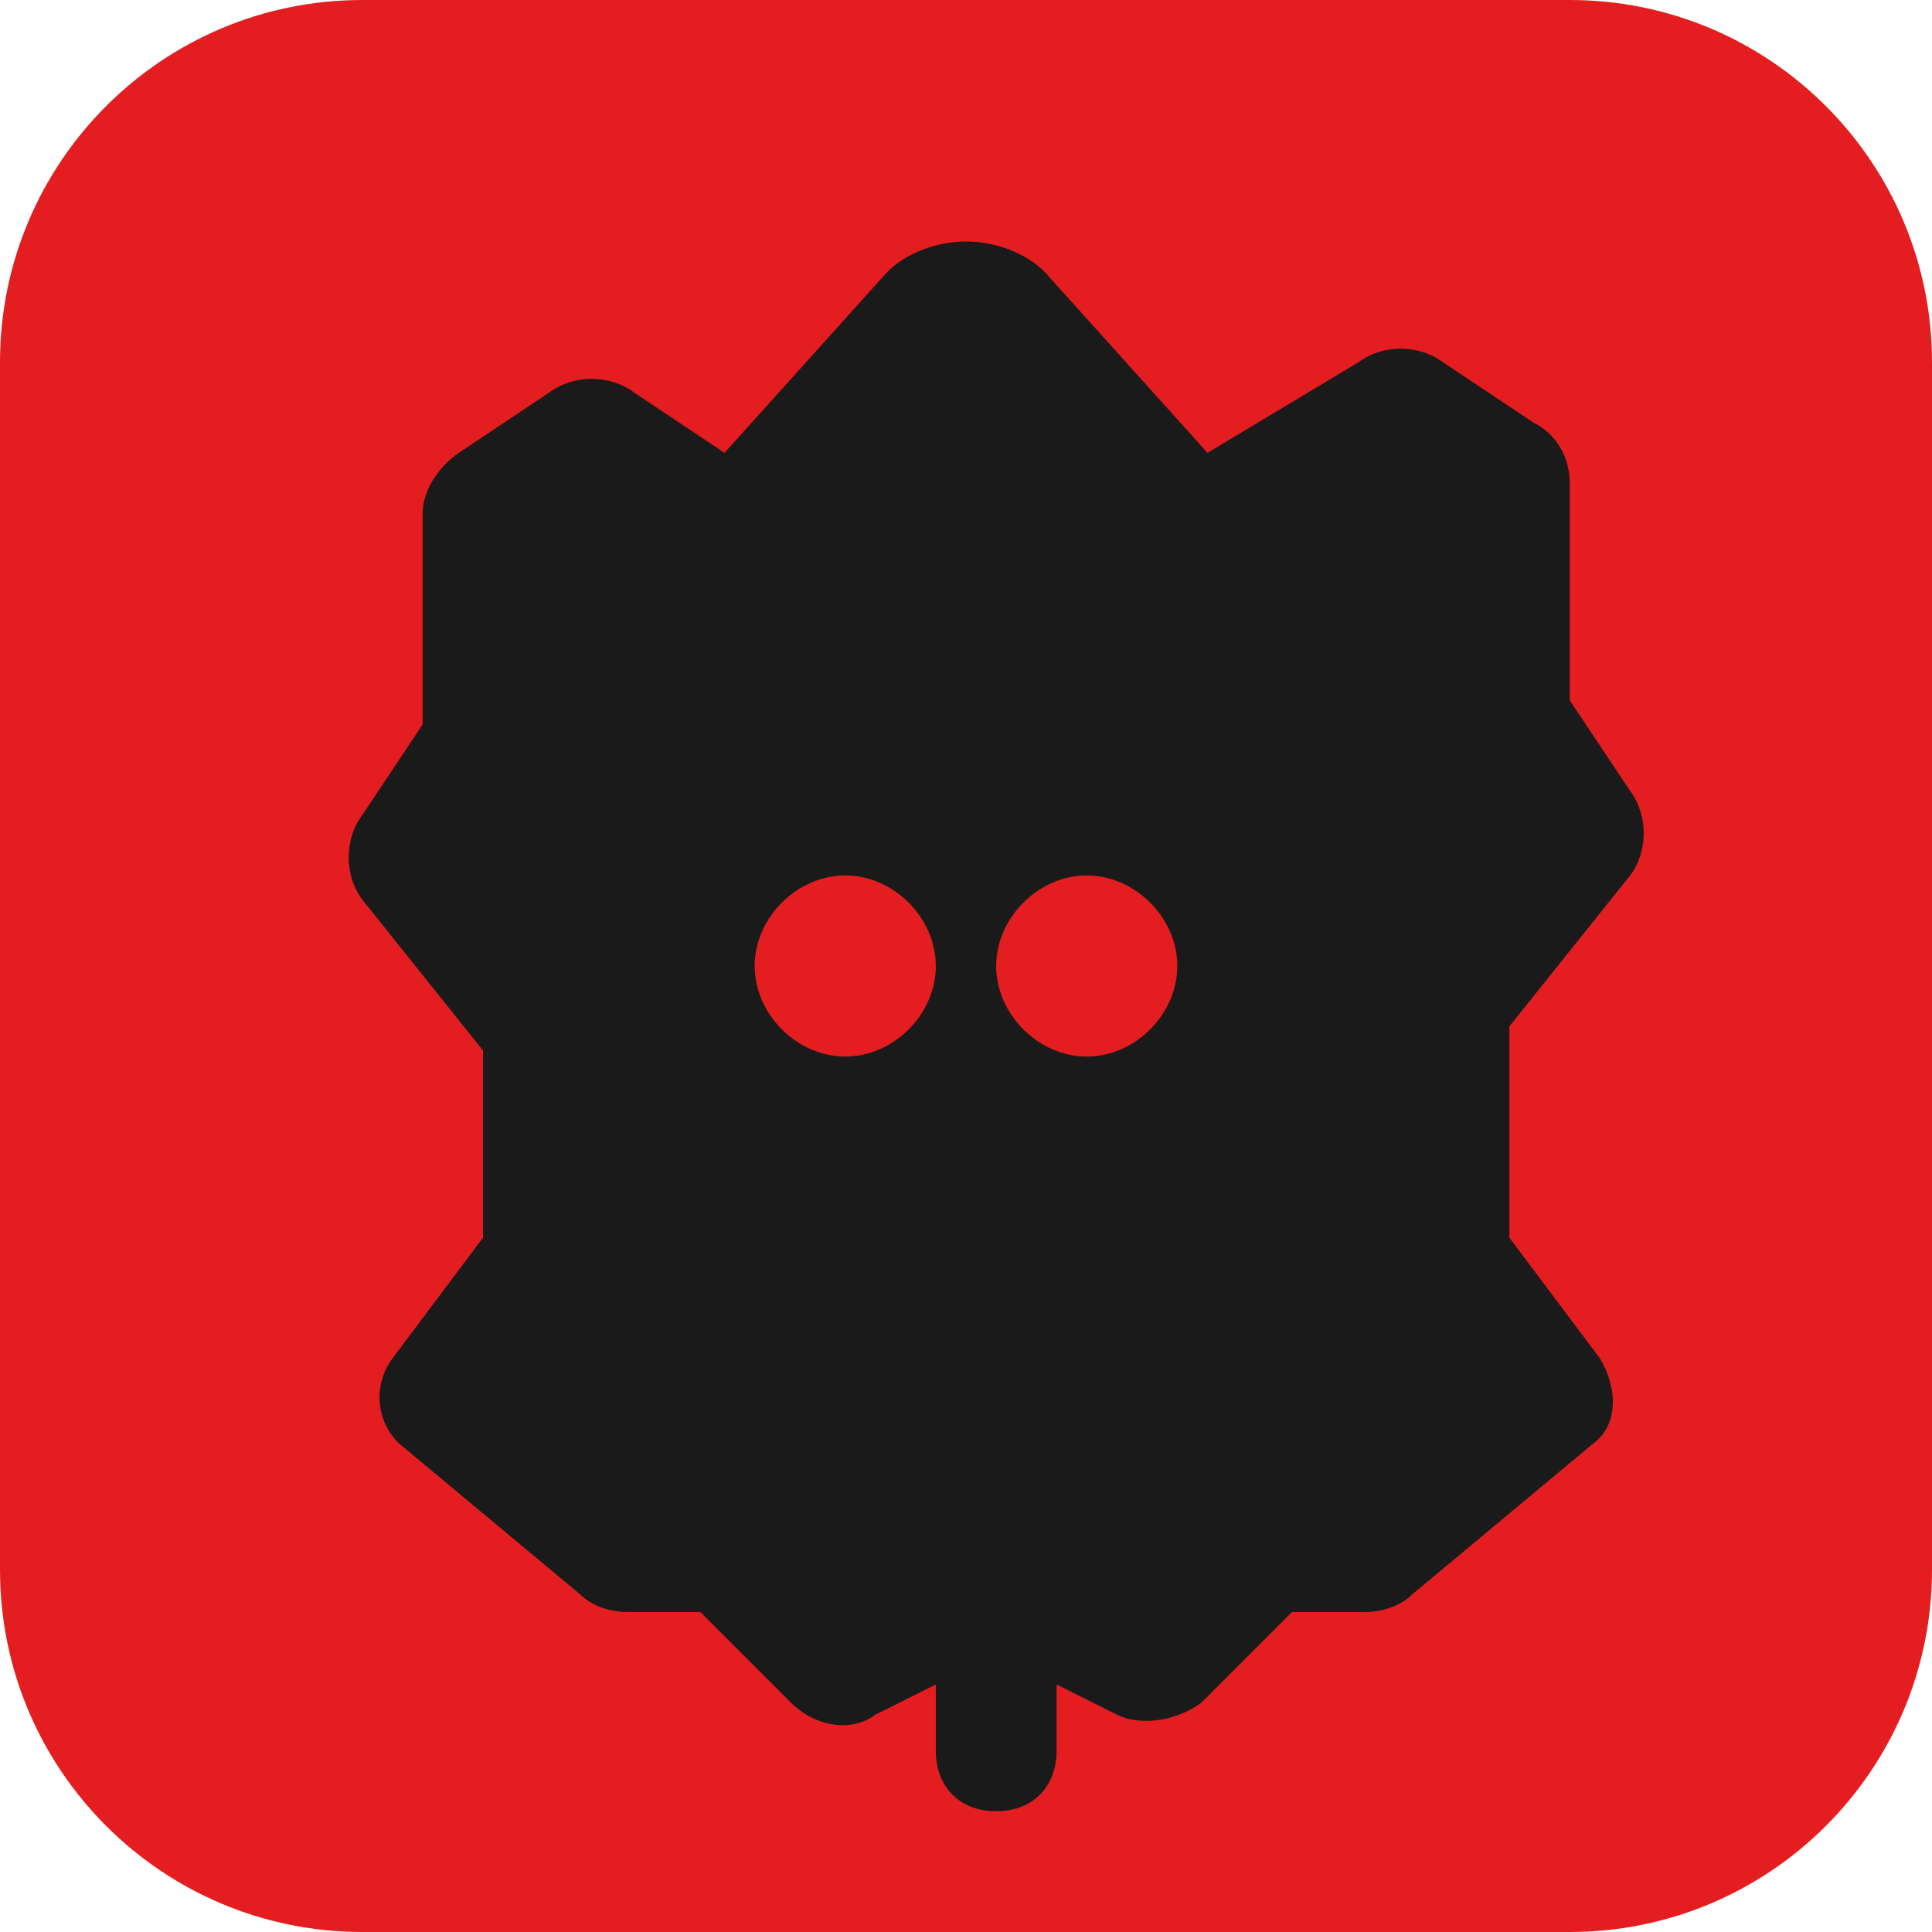
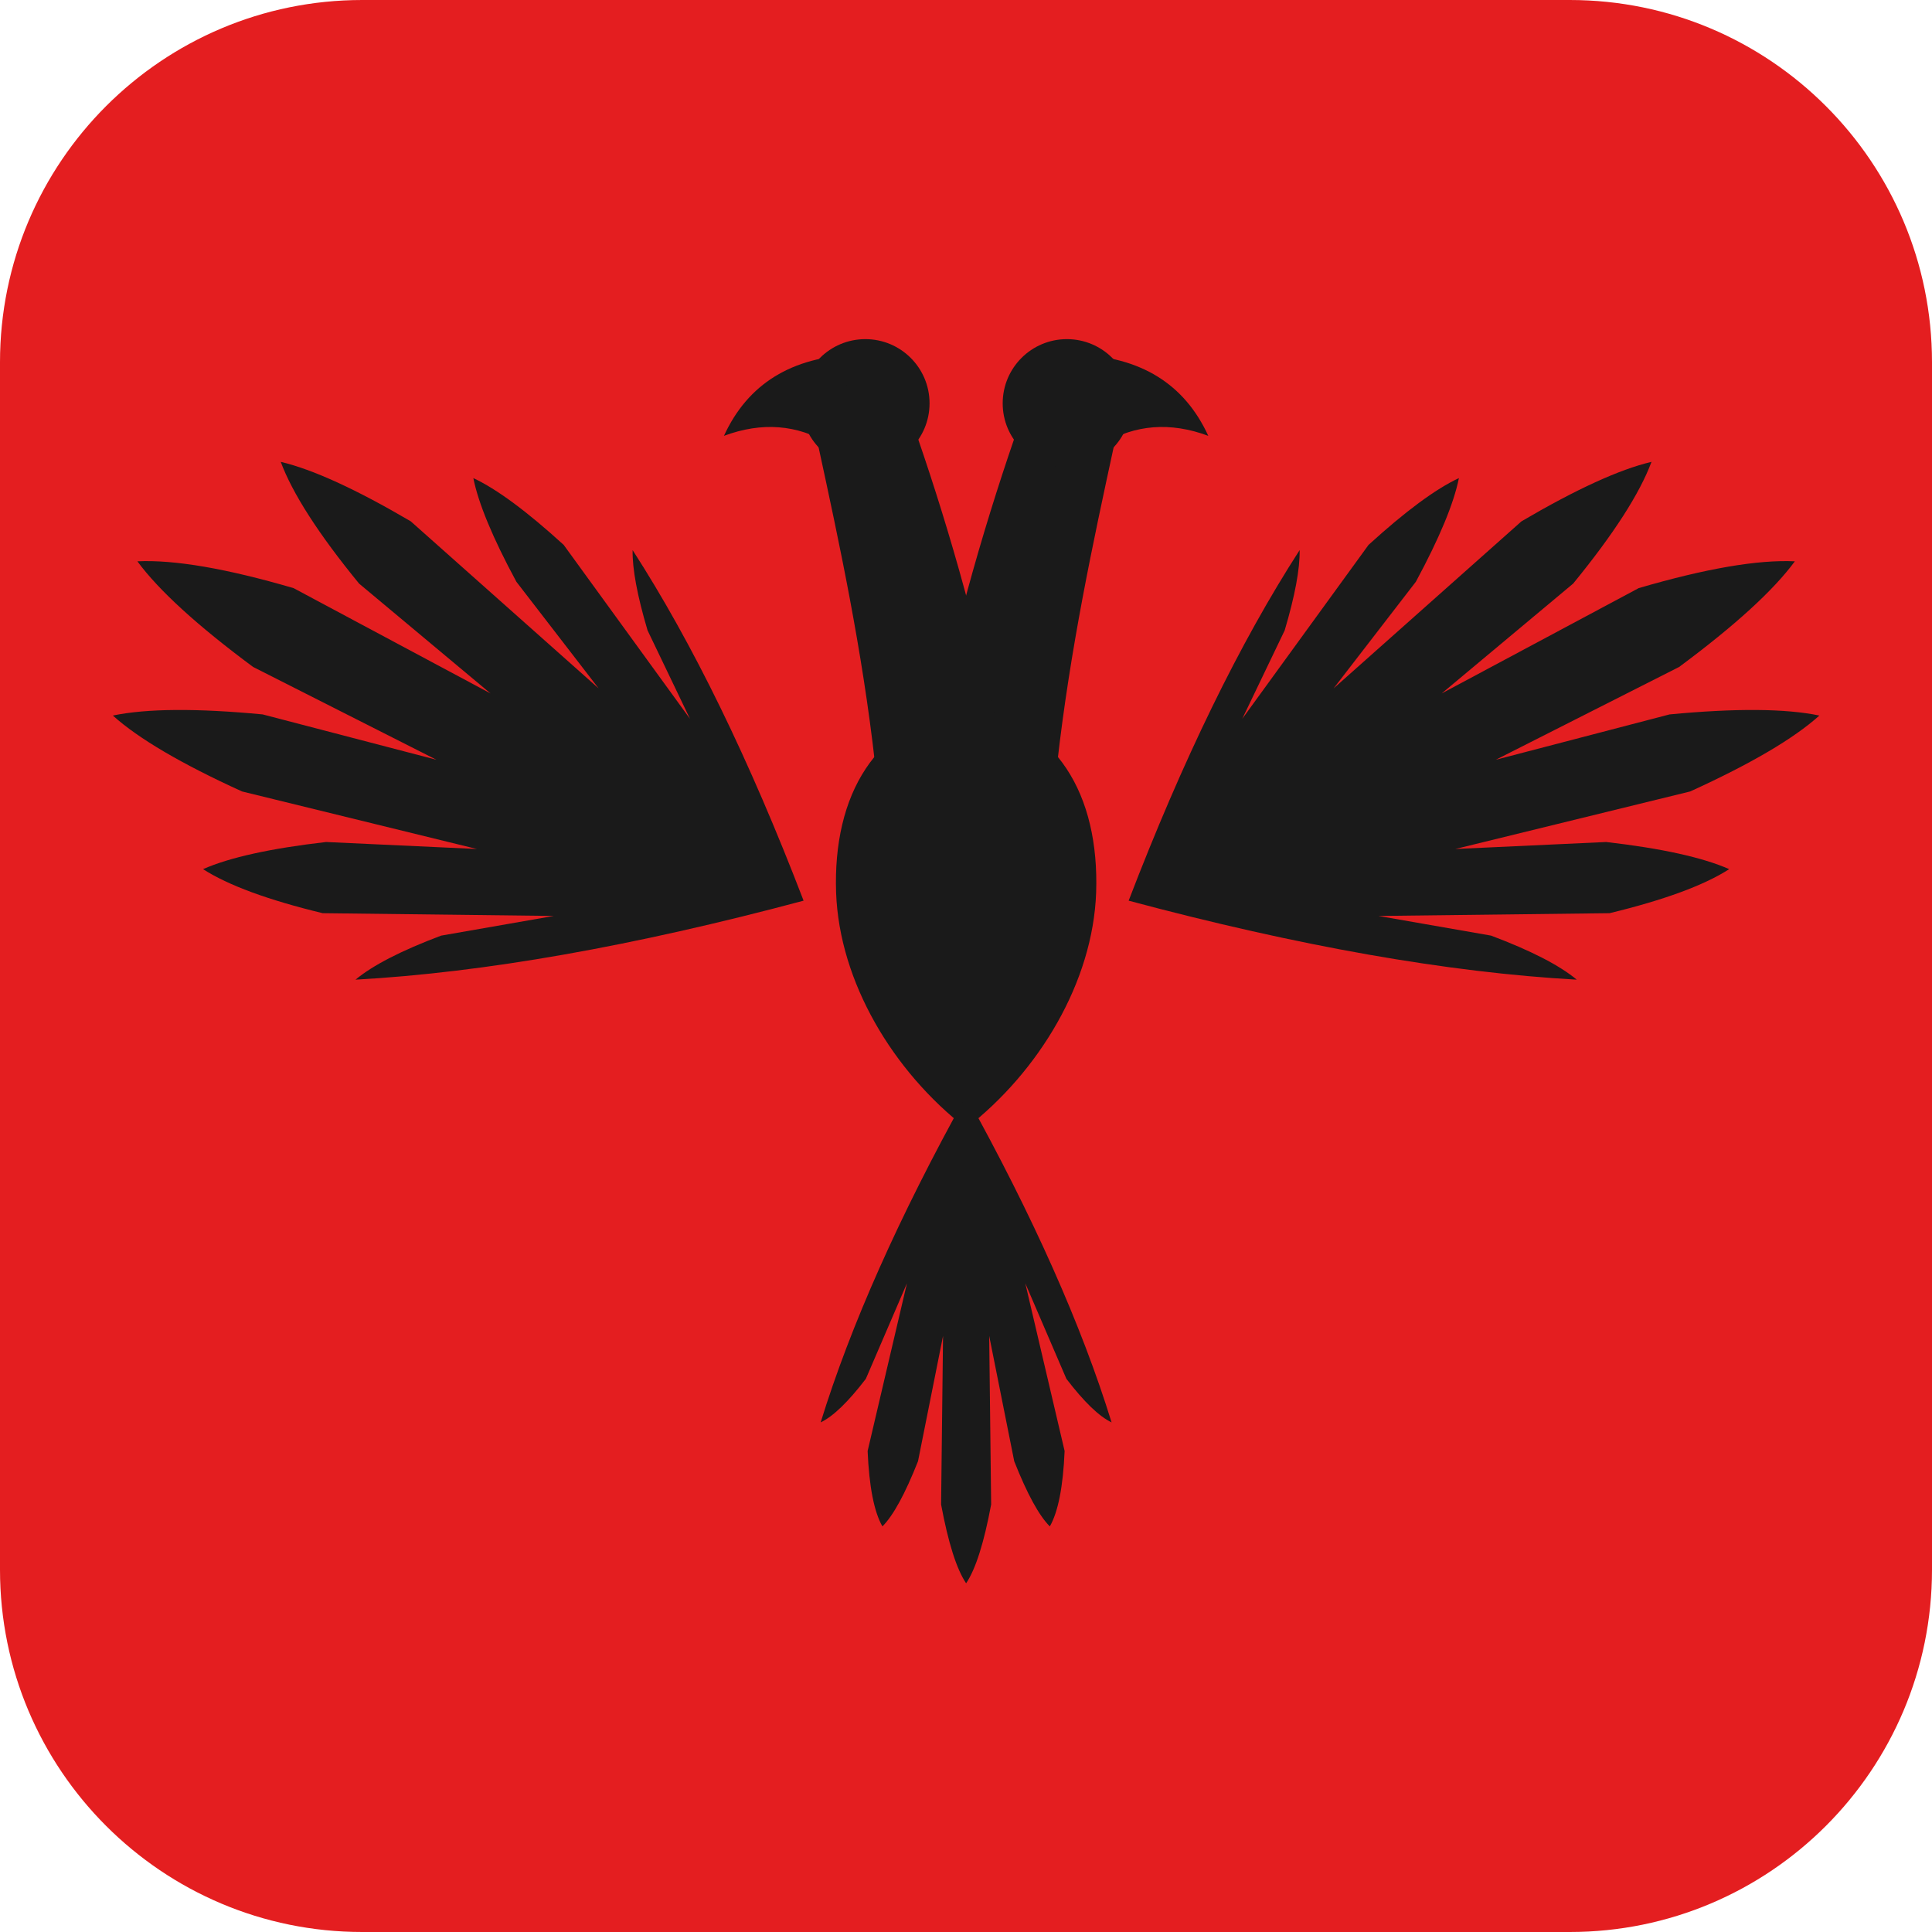
<svg xmlns="http://www.w3.org/2000/svg" viewBox="0 0 32 32">
  <rect width="32" height="32" rx="6" fill="#E41E20" />
-   <path d="M16 4c-.5 0-1 .2-1.3.5L12 7.5l-1.5-1c-.4-.3-1-.3-1.4 0l-1.5 1c-.3.2-.6.6-.6 1v3.5l-1 1.5c-.3.4-.3 1 0 1.4l2 2.5v3.1l-1.5 2c-.3.4-.3 1 .1 1.4l3 2.5c.2.2.5.3.8.3h1.2l1.5 1.5c.4.4 1 .5 1.4.2l1-.5v1.1c0 .6.4 1 1 1s1-.4 1-1v-1.1l1 .5c.4.2 1 .1 1.4-.2l1.5-1.5h1.2c.3 0 .6-.1.8-.3l3-2.5c.4-.3.4-.9.1-1.4l-1.5-2V17l2-2.5c.3-.4.3-1 0-1.4l-1-1.5V8c0-.4-.2-.8-.6-1l-1.5-1c-.4-.3-1-.3-1.4 0L20 7.5l-2.7-3C17 4.2 16.5 4 16 4zm-2 10.5c.8 0 1.5.7 1.5 1.5s-.7 1.5-1.5 1.5-1.5-.7-1.5-1.5.7-1.5 1.5-1.5zm4 0c.8 0 1.5.7 1.5 1.5s-.7 1.5-1.5 1.5-1.5-.7-1.5-1.5.7-1.5 1.5-1.5z" fill="#1A1A1A" />
+   <g transform="translate(-0.15 4.15) scale(0.2692)">
+     <g fill="#1A1A1A">
+       <g>
+         <path d="M 70.00 40.00 Q 74.99 27.00 80.52 18.43 Q 80.55 20.17 79.60 23.37 L 76.99 28.81 L 84.76 18.11 Q 88.16 15.01 90.32 14.00 Q 89.85 16.34 87.67 20.38 L 82.61 26.94 L 94.17 16.66 Q 99.21 13.70 102.17 13.00 Q 101.08 15.93 97.35 20.49 L 89.26 27.25 L 101.38 20.77 Q 107.57 18.96 110.99 19.12 Q 109.02 21.80 103.87 25.62 L 92.59 31.33 L 103.28 28.54 Q 109.38 27.96 112.50 28.61 Q 110.13 30.74 104.55 33.28 L 90.10 36.82 L 99.38 36.39 Q 104.50 36.98 106.95 38.06 Q 104.63 39.55 99.59 40.77 L 85.37 40.94 L 92.30 42.15 Q 95.97 43.53 97.57 44.86 Q 85.69 44.20 70.00 40.00 Z" />
+         <path d="M 57.90 30.20 C 59.30 23.00 61.40 16.00 63.30 10.60 L 69.10 12.00 C 67.80 18.00 66.40 24.50 65.60 31.60 Q 61.60 33.80 57.90 30.20 Z" />
+         <path d="M 62.25 9.40 a 3.95 3.95 0 1 0 7.90 0 a 3.95 3.95 0 1 0 -7.90 0 Z" />
+         <path d="M 66.80 6.40 Q 72.70 6.60 74.90 11.40 Q 71.40 10.10 68.40 11.90 Z" />
+       </g>
+       <g transform="matrix(-1 0 0 1 120 0)">
+         <path d="M 70.00 40.00 Q 74.99 27.00 80.52 18.43 Q 80.55 20.17 79.60 23.37 L 76.99 28.81 L 84.76 18.11 Q 88.16 15.01 90.32 14.00 Q 89.85 16.34 87.67 20.38 L 82.61 26.94 L 94.17 16.66 Q 99.21 13.70 102.17 13.00 Q 101.08 15.93 97.35 20.49 L 89.26 27.25 L 101.38 20.77 Q 107.57 18.96 110.99 19.12 Q 109.02 21.80 103.87 25.62 L 92.59 31.33 L 103.28 28.54 Q 109.38 27.96 112.50 28.61 Q 110.13 30.74 104.55 33.28 L 90.10 36.82 L 99.38 36.39 Q 104.50 36.98 106.95 38.06 Q 104.63 39.55 99.59 40.77 L 85.37 40.94 L 92.30 42.15 Q 95.97 43.53 97.57 44.86 Q 85.69 44.20 70.00 40.00 Z" />
+         <path d="M 57.90 30.20 C 59.30 23.00 61.40 16.00 63.30 10.60 L 69.10 12.00 C 67.80 18.00 66.40 24.50 65.60 31.60 Q 61.60 33.80 57.90 30.20 Z" />
+         <path d="M 62.25 9.40 a 3.95 3.95 0 1 0 7.90 0 a 3.95 3.95 0 1 0 -7.90 0 Z" />
+         <path d="M 66.80 6.40 Q 72.70 6.60 74.90 11.40 Q 71.40 10.10 68.40 11.90 Z" />
+       </g>
+       <path d="M 60.00 28.00 C 65.60 29.00 68.20 33.50 68.00 39.50 C 67.80 45.00 64.50 50.50 60.00 54.00 C 55.50 50.50 52.20 45.00 52.00 39.50 C 51.80 33.50 54.40 29.00 60.00 28.00 Z" />
+       <path d="M 60.00 52.00 Q 53.81 63.16 51.05 72.10 Q 52.20 71.55 53.83 69.42 L 56.36 63.54 L 53.94 73.86 Q 54.08 77.15 54.85 78.50 Q 55.85 77.50 57.04 74.49 L 58.58 66.78 L 58.46 77.15 Q 59.12 80.69 60.00 82.00 Q 60.88 80.69 61.54 77.15 L 61.42 66.78 L 62.96 74.49 Q 64.15 77.50 65.15 78.50 Q 65.92 77.15 66.06 73.86 L 63.64 63.54 L 66.17 69.42 Q 67.80 71.55 68.95 72.10 Q 66.19 63.16 60.00 52.00 Z" />
+     </g>
+   </g>
</svg>
